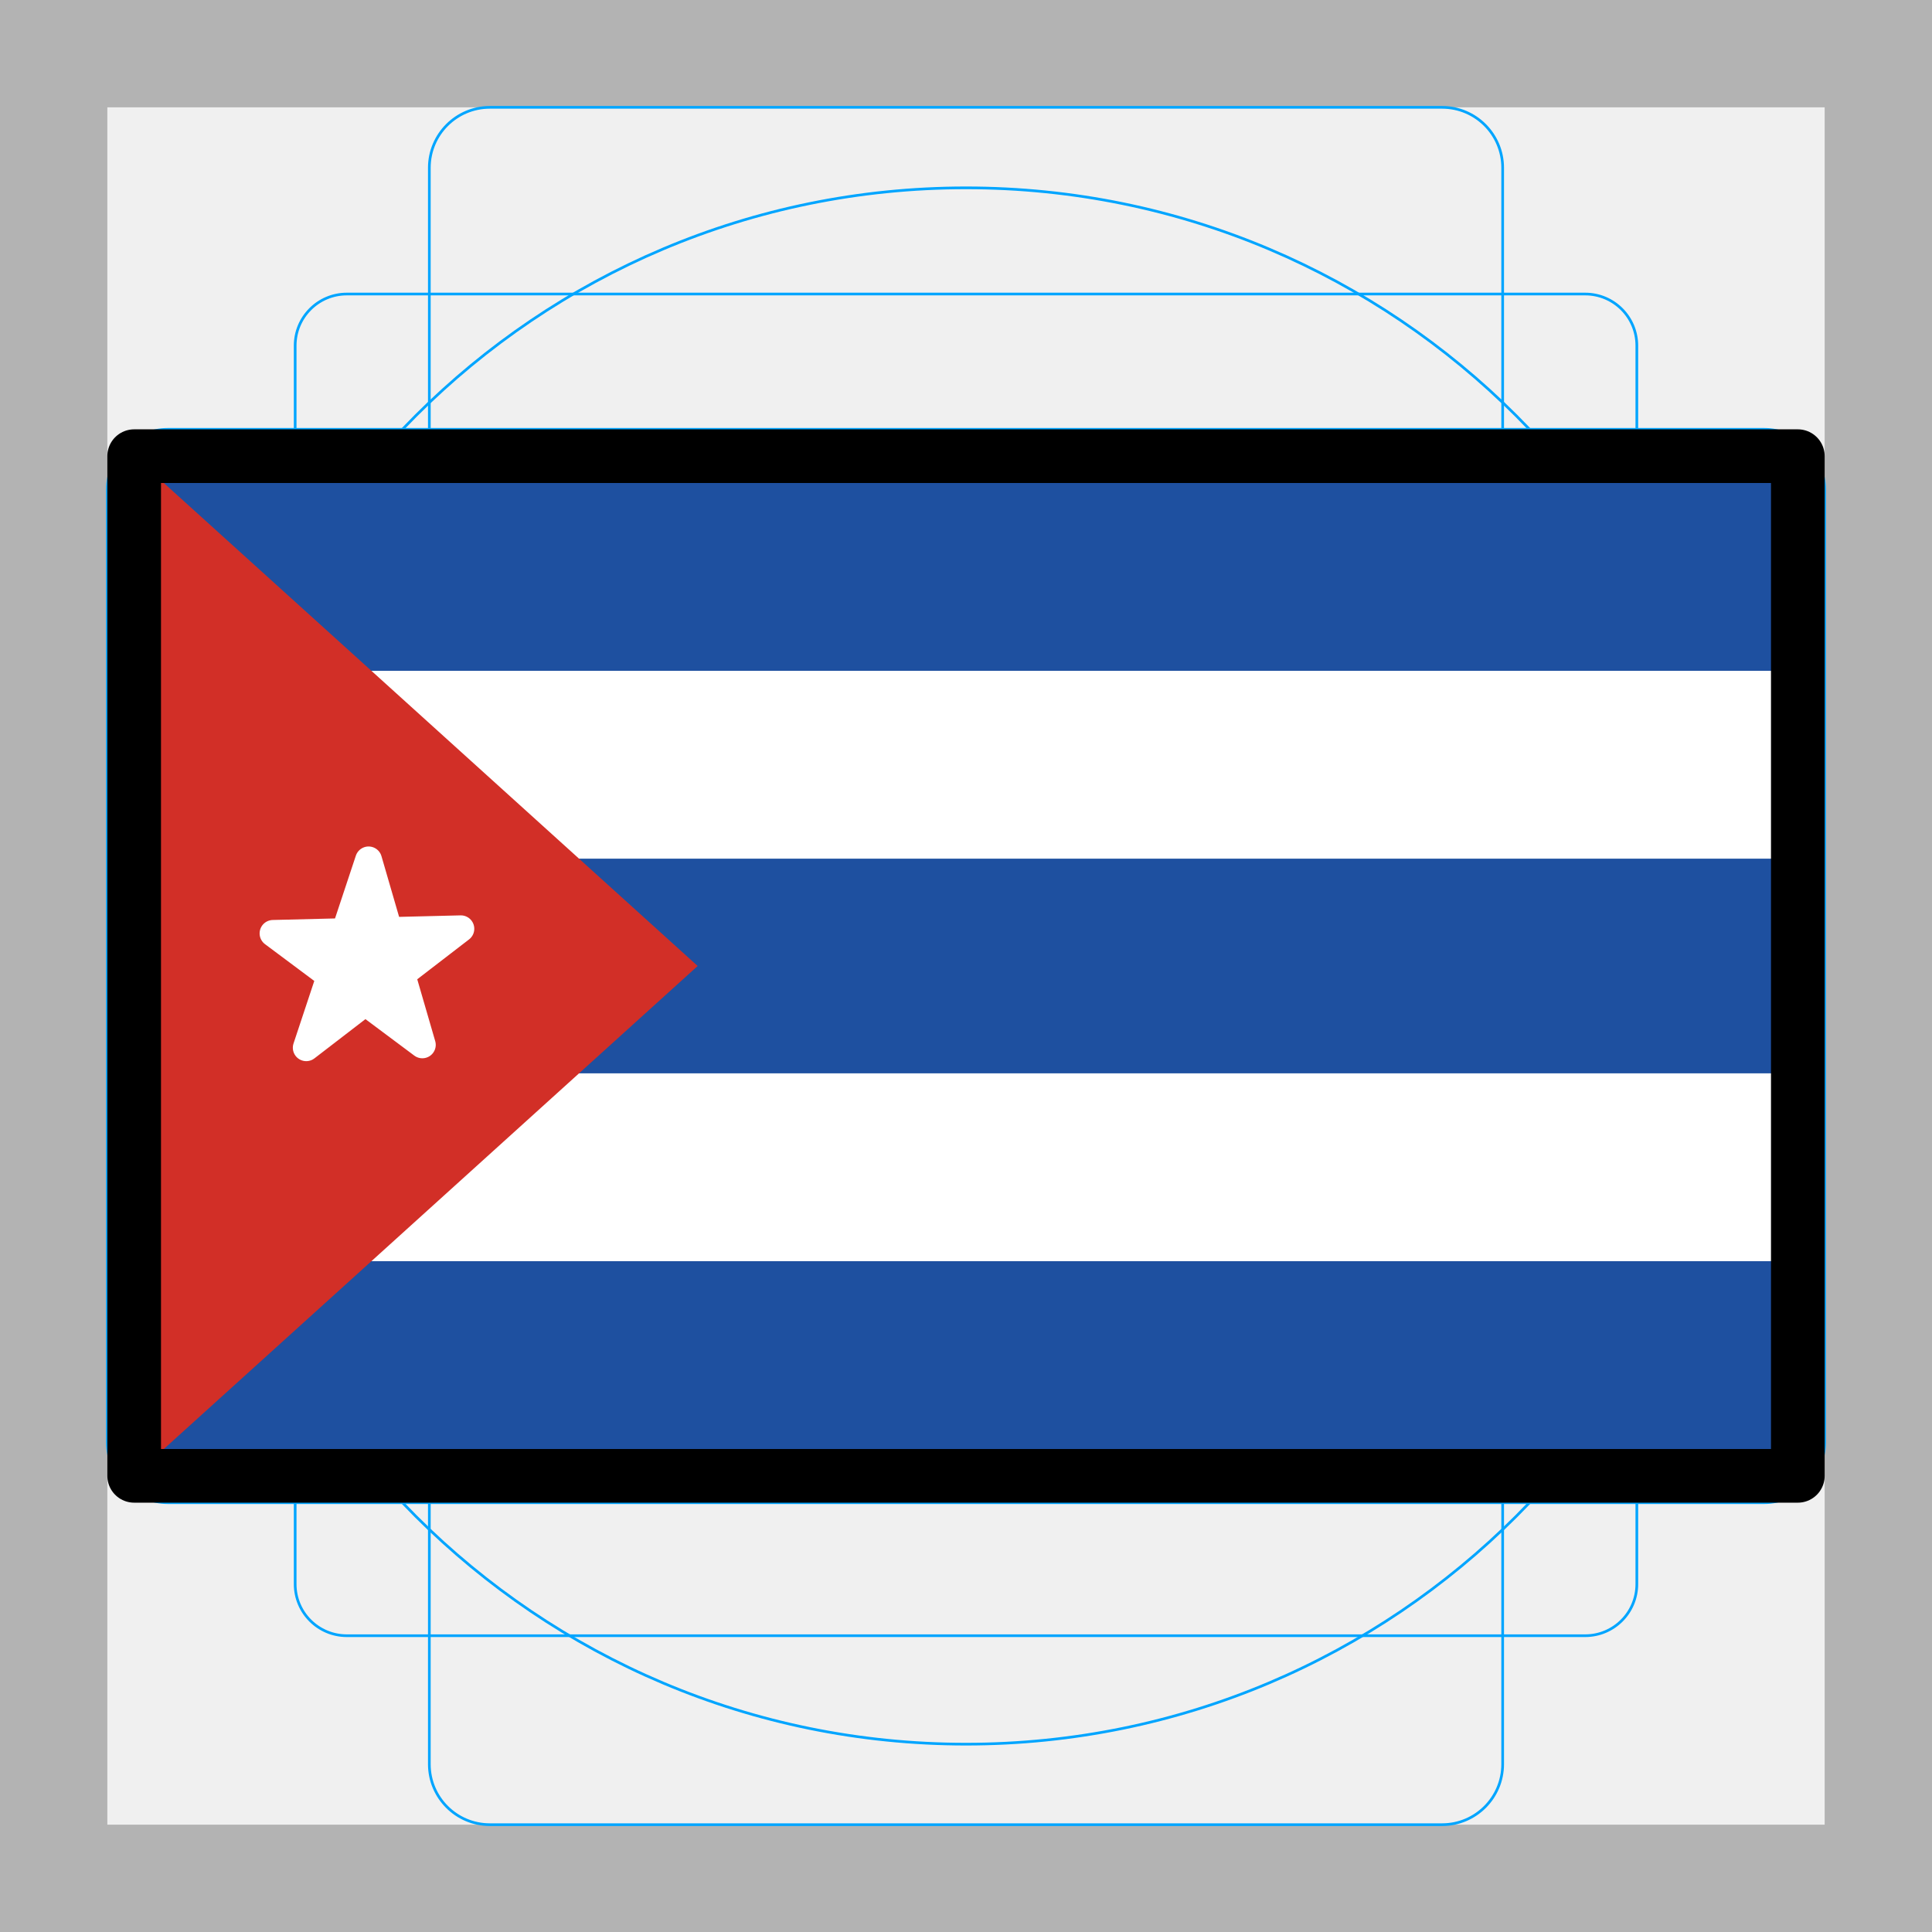
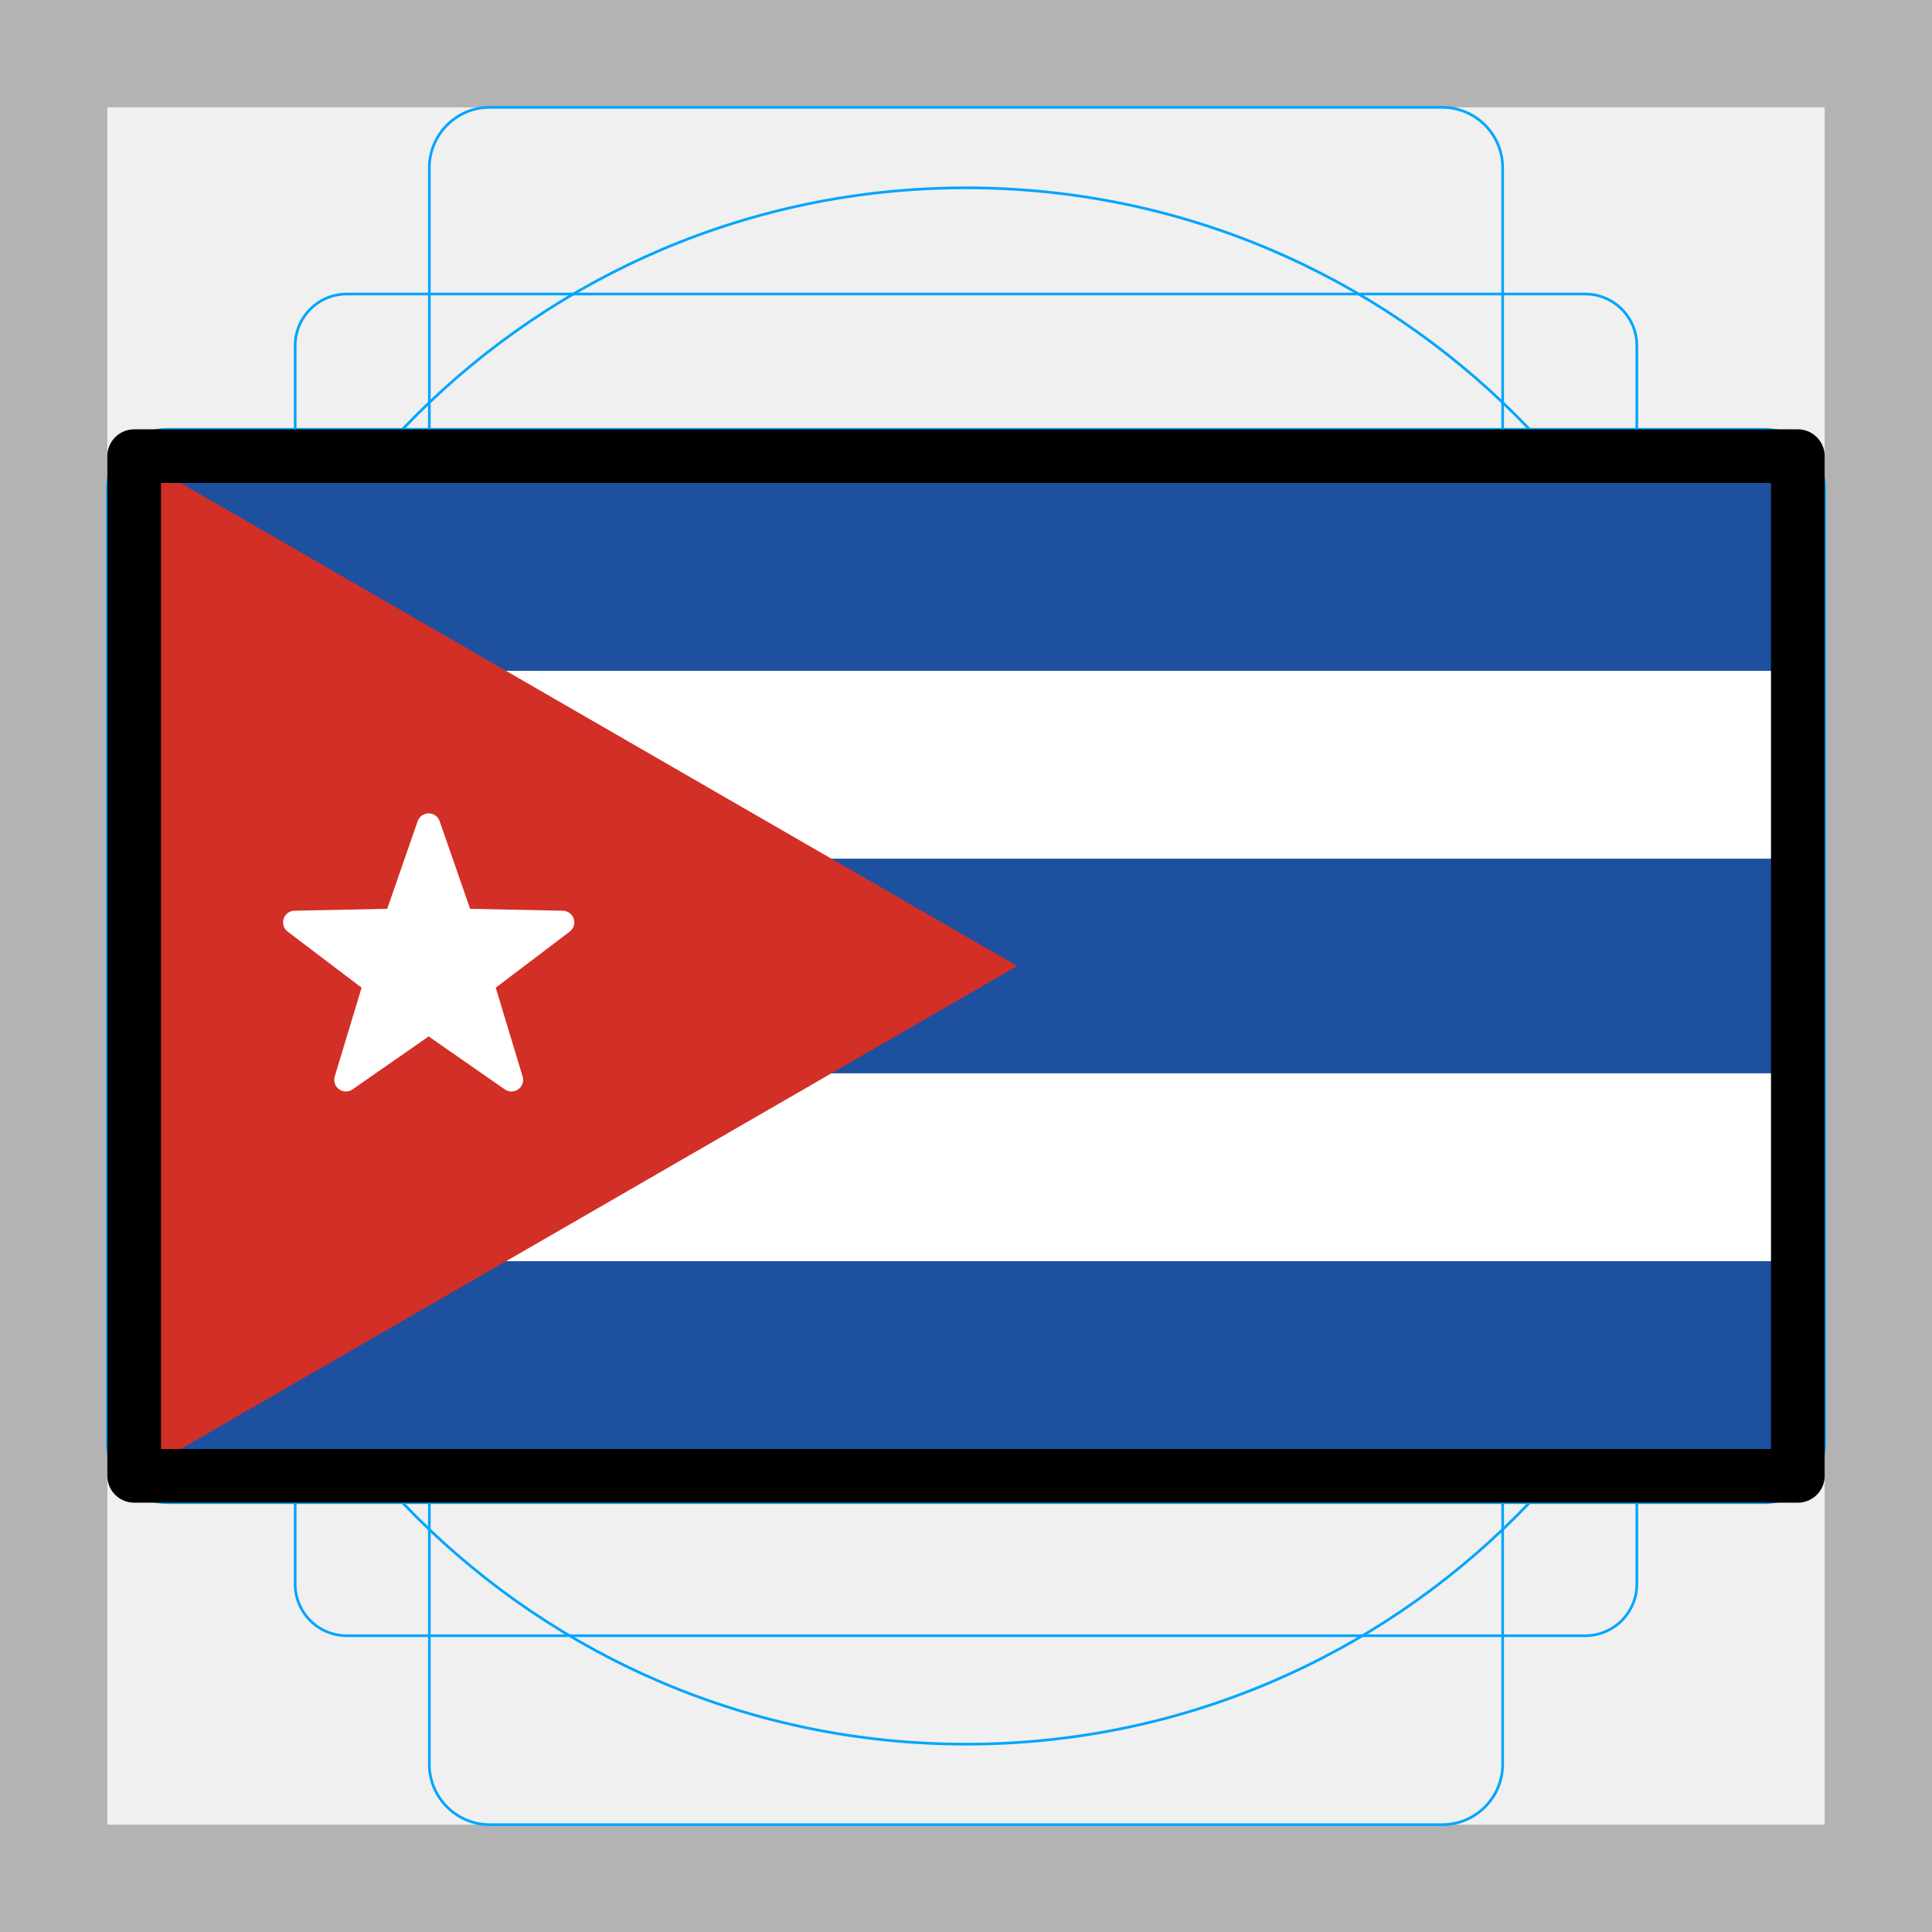
<svg xmlns="http://www.w3.org/2000/svg" id="emoji" viewBox="0 0 72 72">
  <g id="grid">
    <path fill="#b3b3b3" d="M68,4V68H4V4H68m4-4H0V72H72V0Z" />
    <path fill="none" stroke="#00a5ff" stroke-miterlimit="10" stroke-width="0.1" d="M12.923,10.958H59.077A1.923,1.923,0,0,1,61,12.881V59.035a1.923,1.923,0,0,1-1.923,1.923H12.923A1.923,1.923,0,0,1,11,59.035V12.881A1.923,1.923,0,0,1,12.923,10.958Z" />
    <rect x="16" y="4" rx="2.254" ry="2.254" width="40" height="64" fill="none" stroke="#00a5ff" stroke-miterlimit="10" stroke-width="0.1" />
    <rect x="16" y="4" rx="2.254" ry="2.254" width="40" height="64" transform="translate(72) rotate(90)" fill="none" stroke="#00a5ff" stroke-miterlimit="10" stroke-width="0.1" />
    <circle cx="36" cy="36" r="29" fill="none" stroke="#00a5ff" stroke-miterlimit="10" stroke-width="0.1" />
  </g>
  <g id="color">
    <rect x="5" y="17" width="62" height="38" fill="#fff" />
    <rect x="5" y="32" width="62" height="8" fill="#1e50a0" />
    <rect x="5" y="47" width="62" height="8" fill="#1e50a0" />
    <rect x="5" y="17" width="62" height="8" fill="#1e50a0" />
-     <polygon fill="#d22f27" points="26 36 5 55 5 17 26 36" />
-     <polygon fill="#fff" stroke="#fff" stroke-linecap="round" stroke-linejoin="round" points="11.413 39.046 13.736 32.046 15.739 38.939 10.175 34.785 17.175 34.613 11.413 39.046" />
+     <path fill="#d22f27" d="m5 55-1e-6 -19 1e-6 -19 32.91 19-16.45 9.5z" />
+     <path transform="rotate(-120 15.368 32.9) scale(.8682)" fill="#fff" stroke="#fff" stroke-linecap="round" stroke-linejoin="round" d="m19.5 39.74-4.253-0.814-2.241 3.705-0.54-4.296-4.216-0.986 3.919-1.841-0.365-4.314 2.962 3.158 3.991-1.68-2.088 3.793z" />
  </g>
  <g id="line">
    <rect x="5" y="17" width="62" height="38" fill="none" stroke="#000" stroke-linecap="round" stroke-linejoin="round" stroke-width="2" />
  </g>
</svg>
